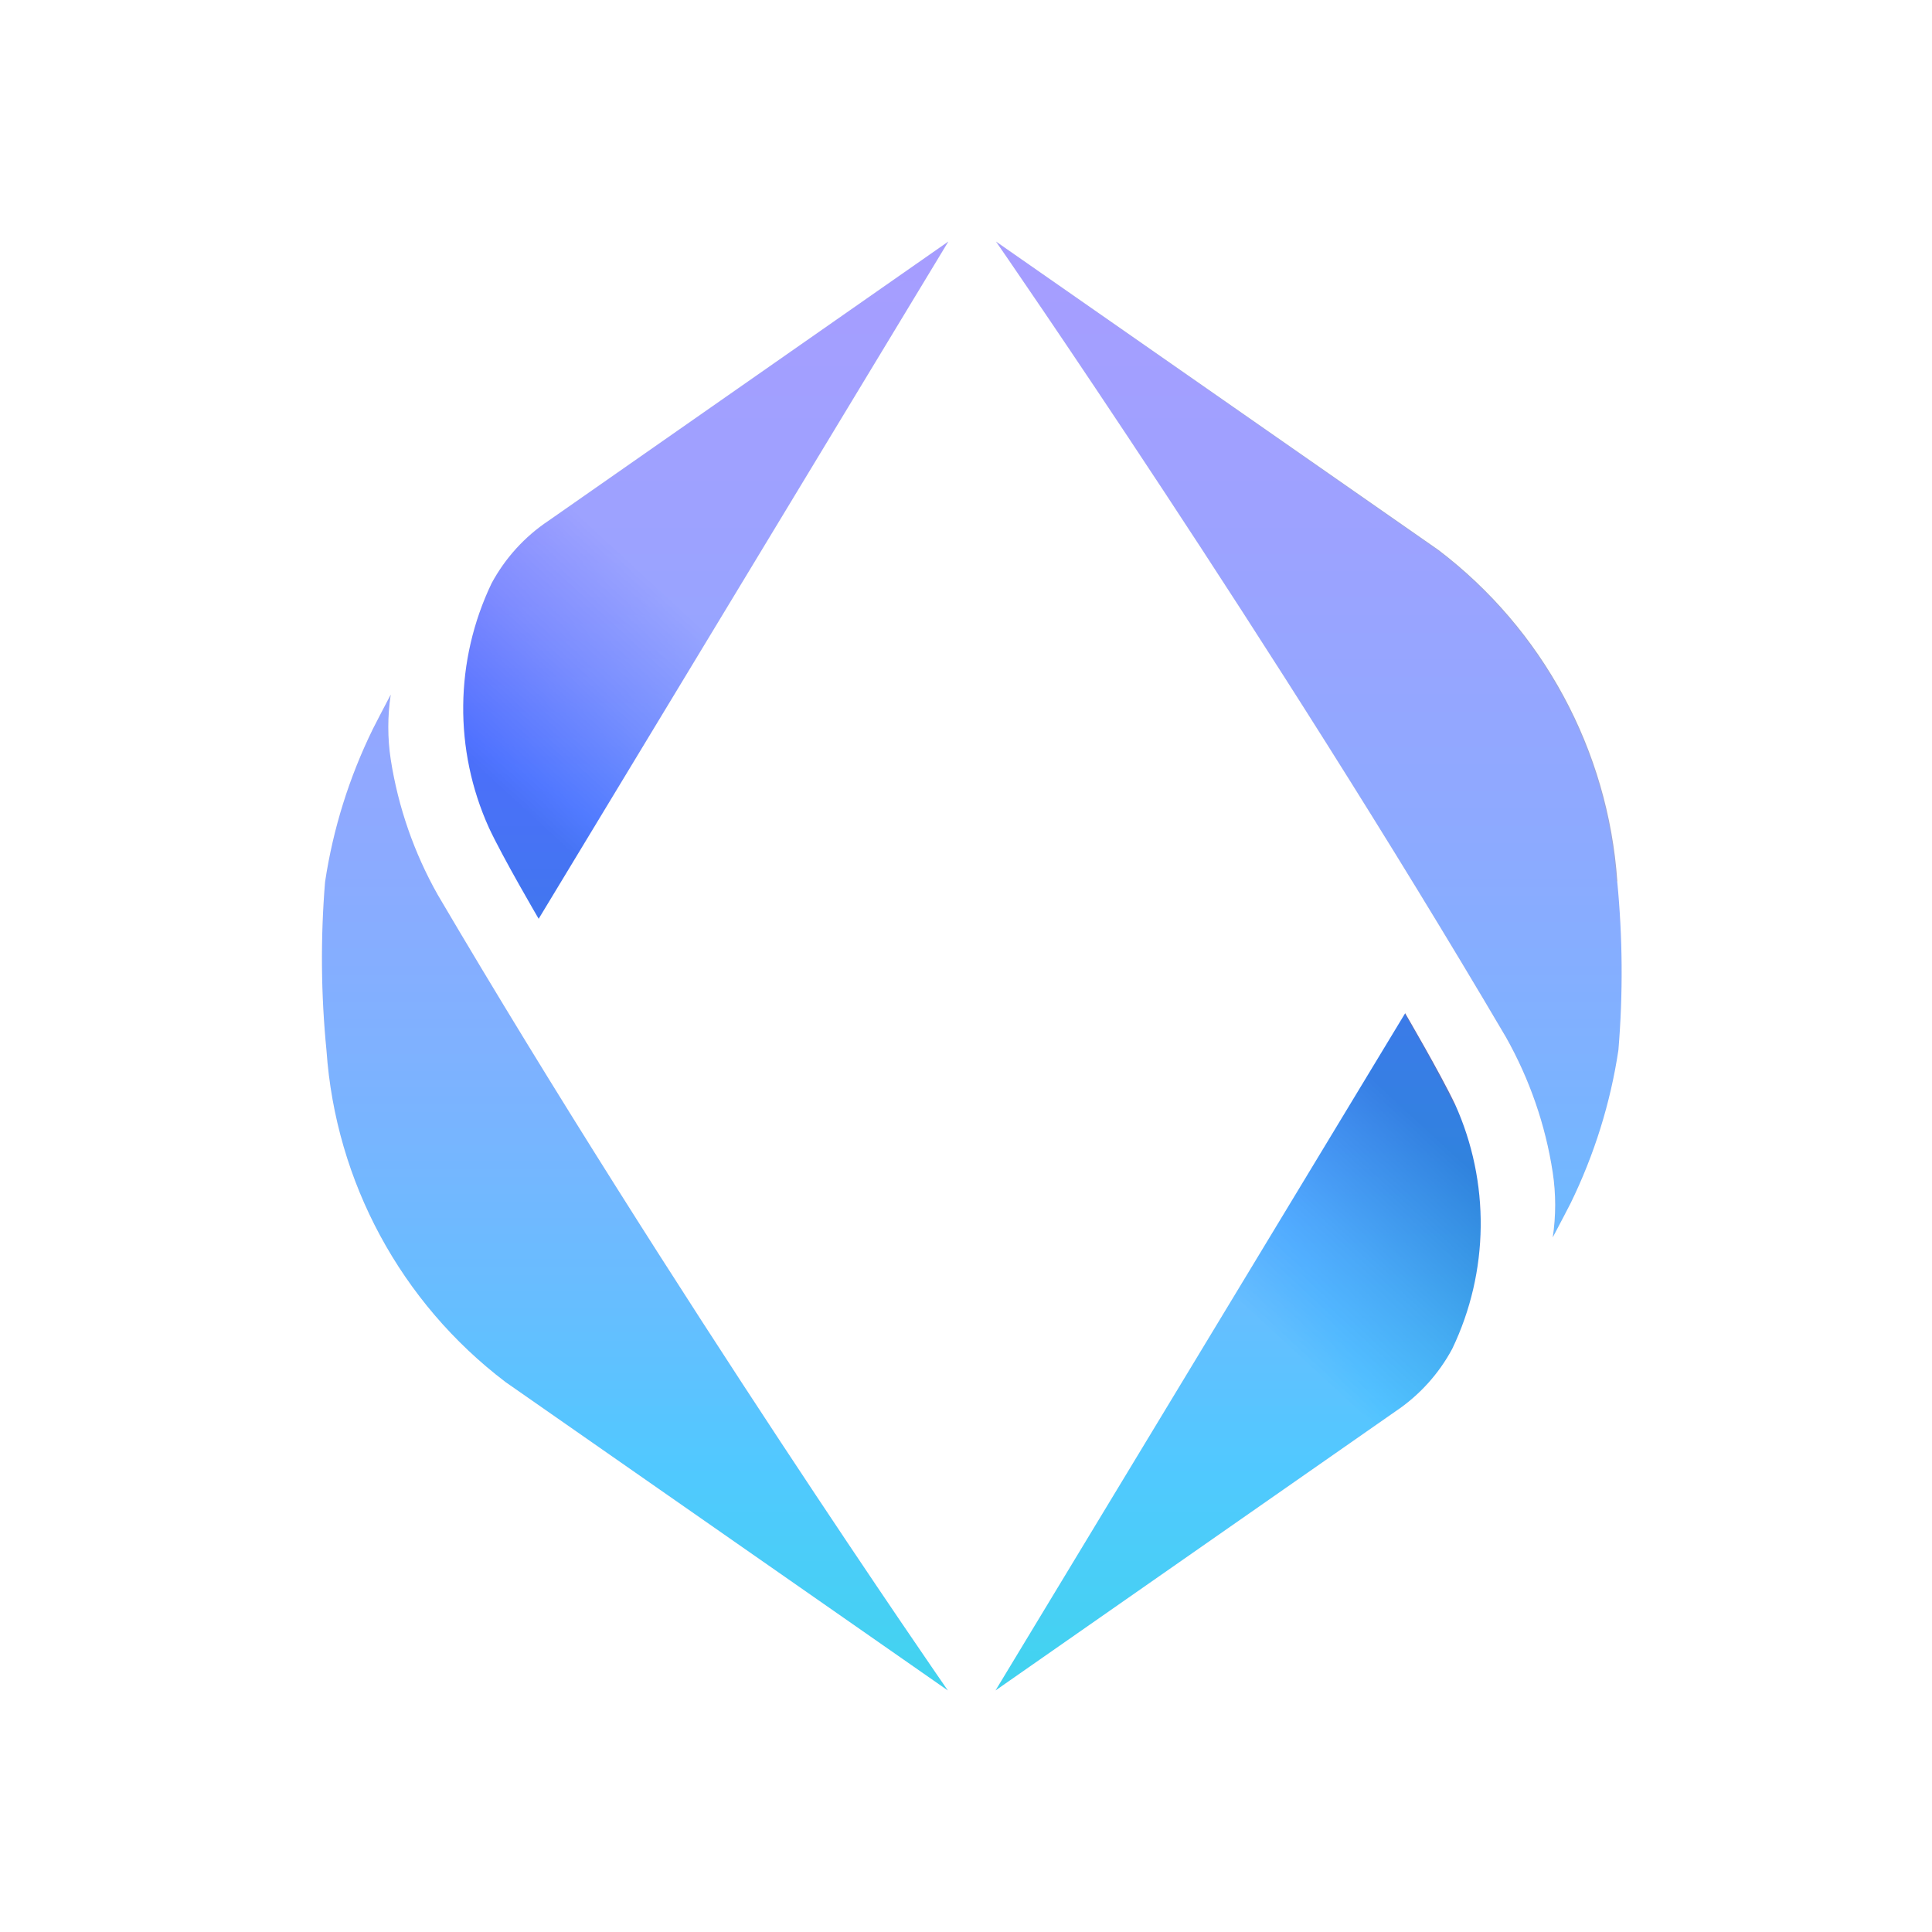
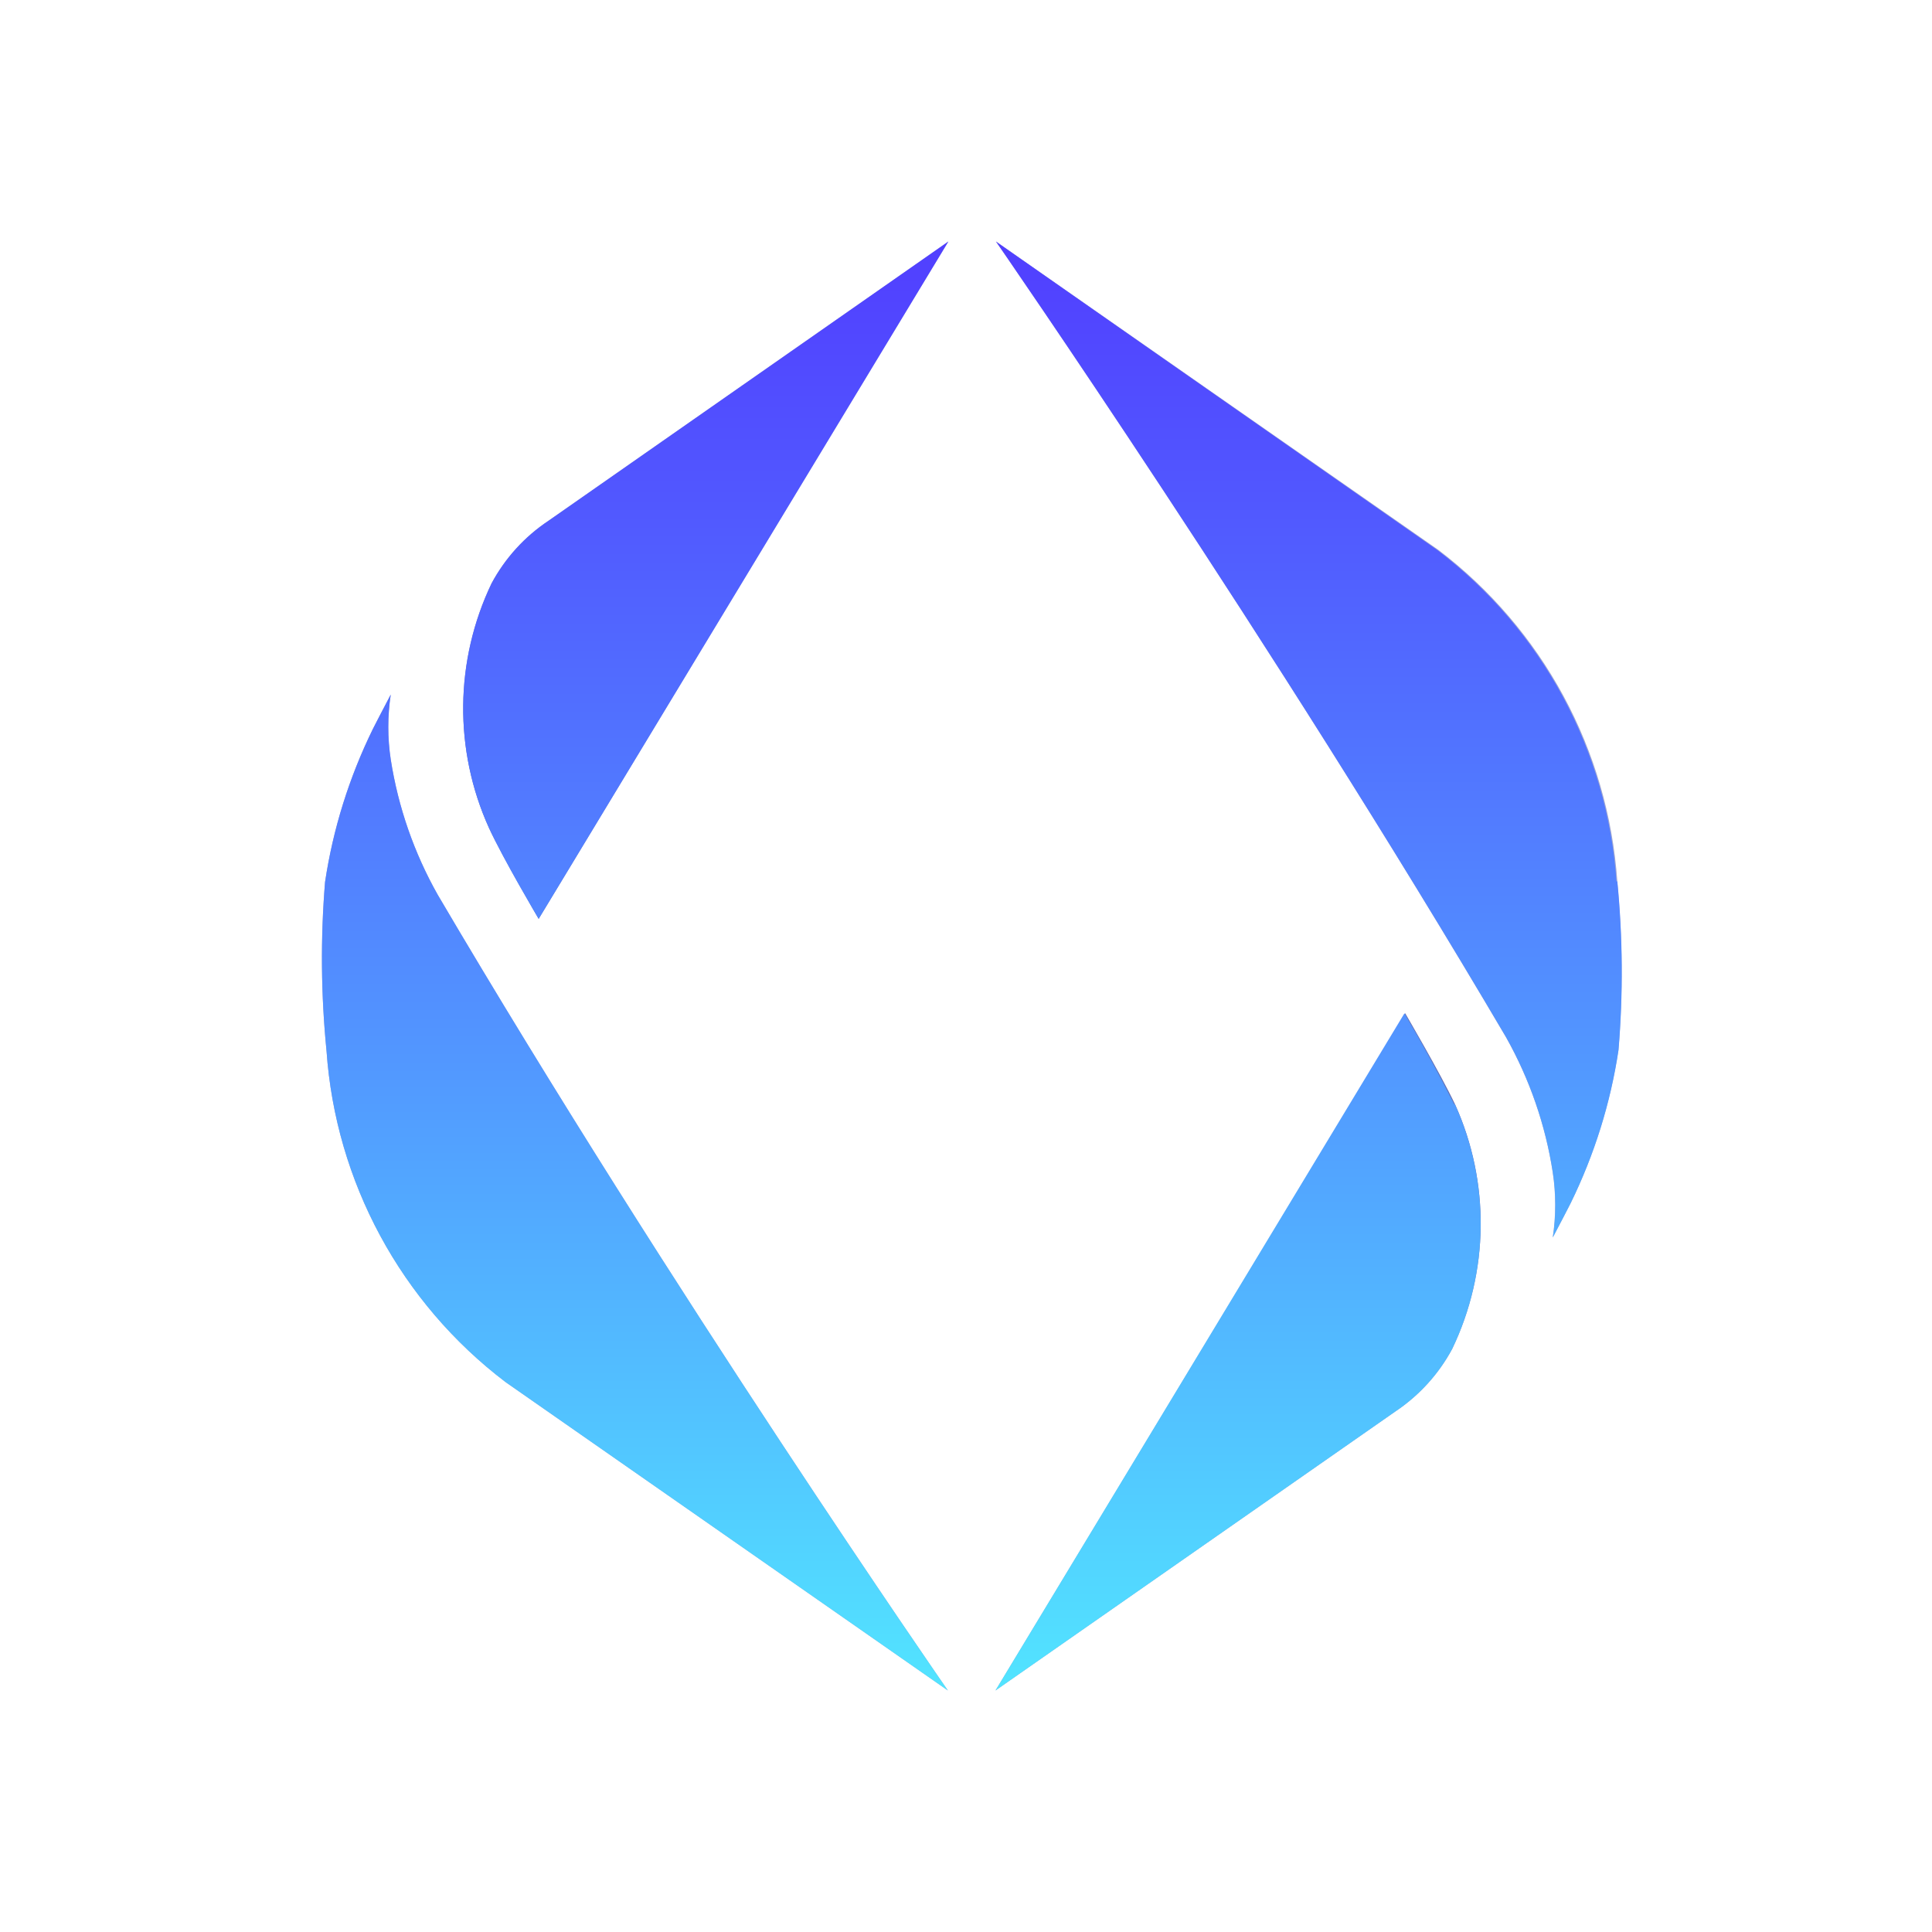
- <svg xmlns="http://www.w3.org/2000/svg" width="16" height="16" fill="none">
-   <path fill="url(#a)" d="M4.049 6.855c.118.253.412.754.412.754L7.854 2 4.542 4.313c-.197.131-.359.31-.471.518a2.4 2.4 0 0 0-.022 2.024Z" />
-   <path fill="#A0A8D4" d="M2.704 8.702a3.776 3.776 0 0 0 1.483 2.744L7.85 14s-2.292-3.303-4.225-6.59a3.319 3.319 0 0 1-.389-1.12 1.794 1.794 0 0 1 0-.538c-.05.093-.148.285-.148.285-.196.4-.33.827-.396 1.267a7.75 7.75 0 0 0 .012 1.398Z" />
-   <path fill="url(#b)" d="M12.05 9.145c-.12-.253-.413-.754-.413-.754L8.244 14l3.312-2.311c.197-.132.359-.31.471-.519a2.4 2.4 0 0 0 .023-2.025Z" />
-   <path fill="#A0A8D4" d="M13.394 7.298a3.777 3.777 0 0 0-1.482-2.744L8.248 2s2.29 3.303 4.224 6.59c.195.347.327.726.387 1.12.027.178.027.36 0 .538.05-.093.149-.285.149-.285.195-.4.329-.827.395-1.267a7.743 7.743 0 0 0-.01-1.398Z" />
-   <path fill="url(#c)" d="M4.071 4.831c.112-.209.274-.387.471-.518L7.854 2 4.461 7.61s-.297-.5-.412-.754a2.4 2.4 0 0 1 .022-2.025Zm-1.367 3.87a3.776 3.776 0 0 0 1.483 2.745L7.85 14s-2.292-3.303-4.225-6.59a3.32 3.32 0 0 1-.389-1.12 1.794 1.794 0 0 1 0-.538c-.05.093-.148.285-.148.285-.196.4-.33.827-.396 1.267a7.75 7.75 0 0 0 .012 1.398Zm9.34.446a13.31 13.31 0 0 0-.413-.755L8.244 14l3.312-2.311c.197-.132.359-.31.471-.519a2.4 2.4 0 0 0 .022-2.025l-.006.002ZM13.387 7.3a3.777 3.777 0 0 0-1.482-2.744L8.248 2s2.29 3.303 4.225 6.59c.195.347.326.726.387 1.12.027.178.027.36 0 .538.05-.093.148-.285.148-.285.196-.4.33-.827.396-1.267a7.752 7.752 0 0 0-.01-1.398l-.006.002Z" style="mix-blend-mode:color" />
-   <defs>
-     <linearGradient id="a" x1="8.002" x2="3.647" y1="2.138" y2="6.859" gradientUnits="userSpaceOnUse">
-       <stop offset=".58" stop-color="#A0A8D4" />
-       <stop offset=".73" stop-color="#8791C7" />
-       <stop offset=".91" stop-color="#6470B4" />
-     </linearGradient>
-     <linearGradient id="b" x1="8.094" x2="12.451" y1="13.862" y2="9.141" gradientUnits="userSpaceOnUse">
-       <stop offset=".58" stop-color="#A0A8D4" />
-       <stop offset=".73" stop-color="#8791C7" />
-       <stop offset=".91" stop-color="#6470B4" />
-     </linearGradient>
-     <linearGradient id="c" x1="8.048" x2="8.048" y1="1.941" y2="14.037" gradientUnits="userSpaceOnUse">
-       <stop stop-color="#513EFF" />
-       <stop offset=".18" stop-color="#5157FF" />
-       <stop offset=".57" stop-color="#5298FF" />
-       <stop offset="1" stop-color="#52E5FF" />
-     </linearGradient>
-   </defs>
+ <svg xmlns="http://www.w3.org/2000/svg" xmlns:xlink="http://www.w3.org/1999/xlink" fill="none" height="16" width="16">
+   <linearGradient id="a">
+     <stop offset=".58" stop-color="#a0a8d4" />
+     <stop offset=".73" stop-color="#8791c7" />
+     <stop offset=".91" stop-color="#6470b4" />
+   </linearGradient>
+   <linearGradient id="b" gradientUnits="userSpaceOnUse" x1="8.002" x2="3.647" xlink:href="#a" y1="2.138" y2="6.859" />
+   <linearGradient id="c" gradientUnits="userSpaceOnUse" x1="8.094" x2="12.451" xlink:href="#a" y1="13.862" y2="9.141" />
+   <linearGradient id="d" gradientUnits="userSpaceOnUse" x1="8.048" x2="8.048" y1="1.941" y2="14.037">
+     <stop offset="0" stop-color="#513eff" />
+     <stop offset=".18" stop-color="#5157ff" />
+     <stop offset=".57" stop-color="#5298ff" />
+     <stop offset="1" stop-color="#52e5ff" />
+   </linearGradient>
+   <path d="m4.049 6.855c.118.253.412.754.412.754l3.393-5.609-3.312 2.313c-.197.131-.359.31-.471.518a2.4 2.4 0 0 0 -.022 2.024z" fill="url(#b)" />
+   <path d="m2.704 8.702a3.776 3.776 0 0 0 1.483 2.744l3.663 2.554s-2.292-3.303-4.225-6.59a3.319 3.319 0 0 1 -.389-1.12 1.794 1.794 0 0 1 0-.538c-.05.093-.148.285-.148.285-.196.4-.33.827-.396 1.267a7.75 7.75 0 0 0 .012 1.398z" fill="#a0a8d4" />
+   <path d="m12.05 9.145c-.12-.253-.413-.754-.413-.754l-3.393 5.609 3.312-2.311c.197-.132.359-.31.471-.519a2.4 2.4 0 0 0 .023-2.025z" fill="url(#c)" />
+   <path d="m13.394 7.298a3.777 3.777 0 0 0 -1.482-2.744l-3.664-2.554s2.29 3.303 4.224 6.59c.195.347.327.726.387 1.12.027.178.027.36 0 .538.05-.093.149-.285.149-.285.195-.4.329-.827.395-1.267a7.743 7.743 0 0 0 -.01-1.398z" fill="#a0a8d4" />
+   <path d="m4.071 4.831c.112-.209.274-.387.471-.518l3.312-2.313-3.393 5.61s-.297-.5-.412-.754a2.4 2.4 0 0 1 .022-2.025zm-1.367 3.87a3.776 3.776 0 0 0 1.483 2.745l3.663 2.554s-2.292-3.303-4.225-6.59a3.32 3.32 0 0 1 -.389-1.12 1.794 1.794 0 0 1 0-.538c-.05.093-.148.285-.148.285-.196.4-.33.827-.396 1.267a7.75 7.75 0 0 0 .012 1.398zm9.34.446a13.31 13.31 0 0 0 -.413-.755l-3.387 5.608 3.312-2.311c.197-.132.359-.31.471-.519a2.4 2.4 0 0 0 .022-2.025l-.006.002zm1.343-1.847a3.777 3.777 0 0 0 -1.482-2.744l-3.657-2.556s2.29 3.303 4.225 6.59c.195.347.326.726.387 1.12.027.178.027.36 0 .538.05-.093.148-.285.148-.285.196-.4.33-.827.396-1.267a7.752 7.752 0 0 0 -.01-1.398l-.006.002z" fill="url(#d)" />
</svg>
